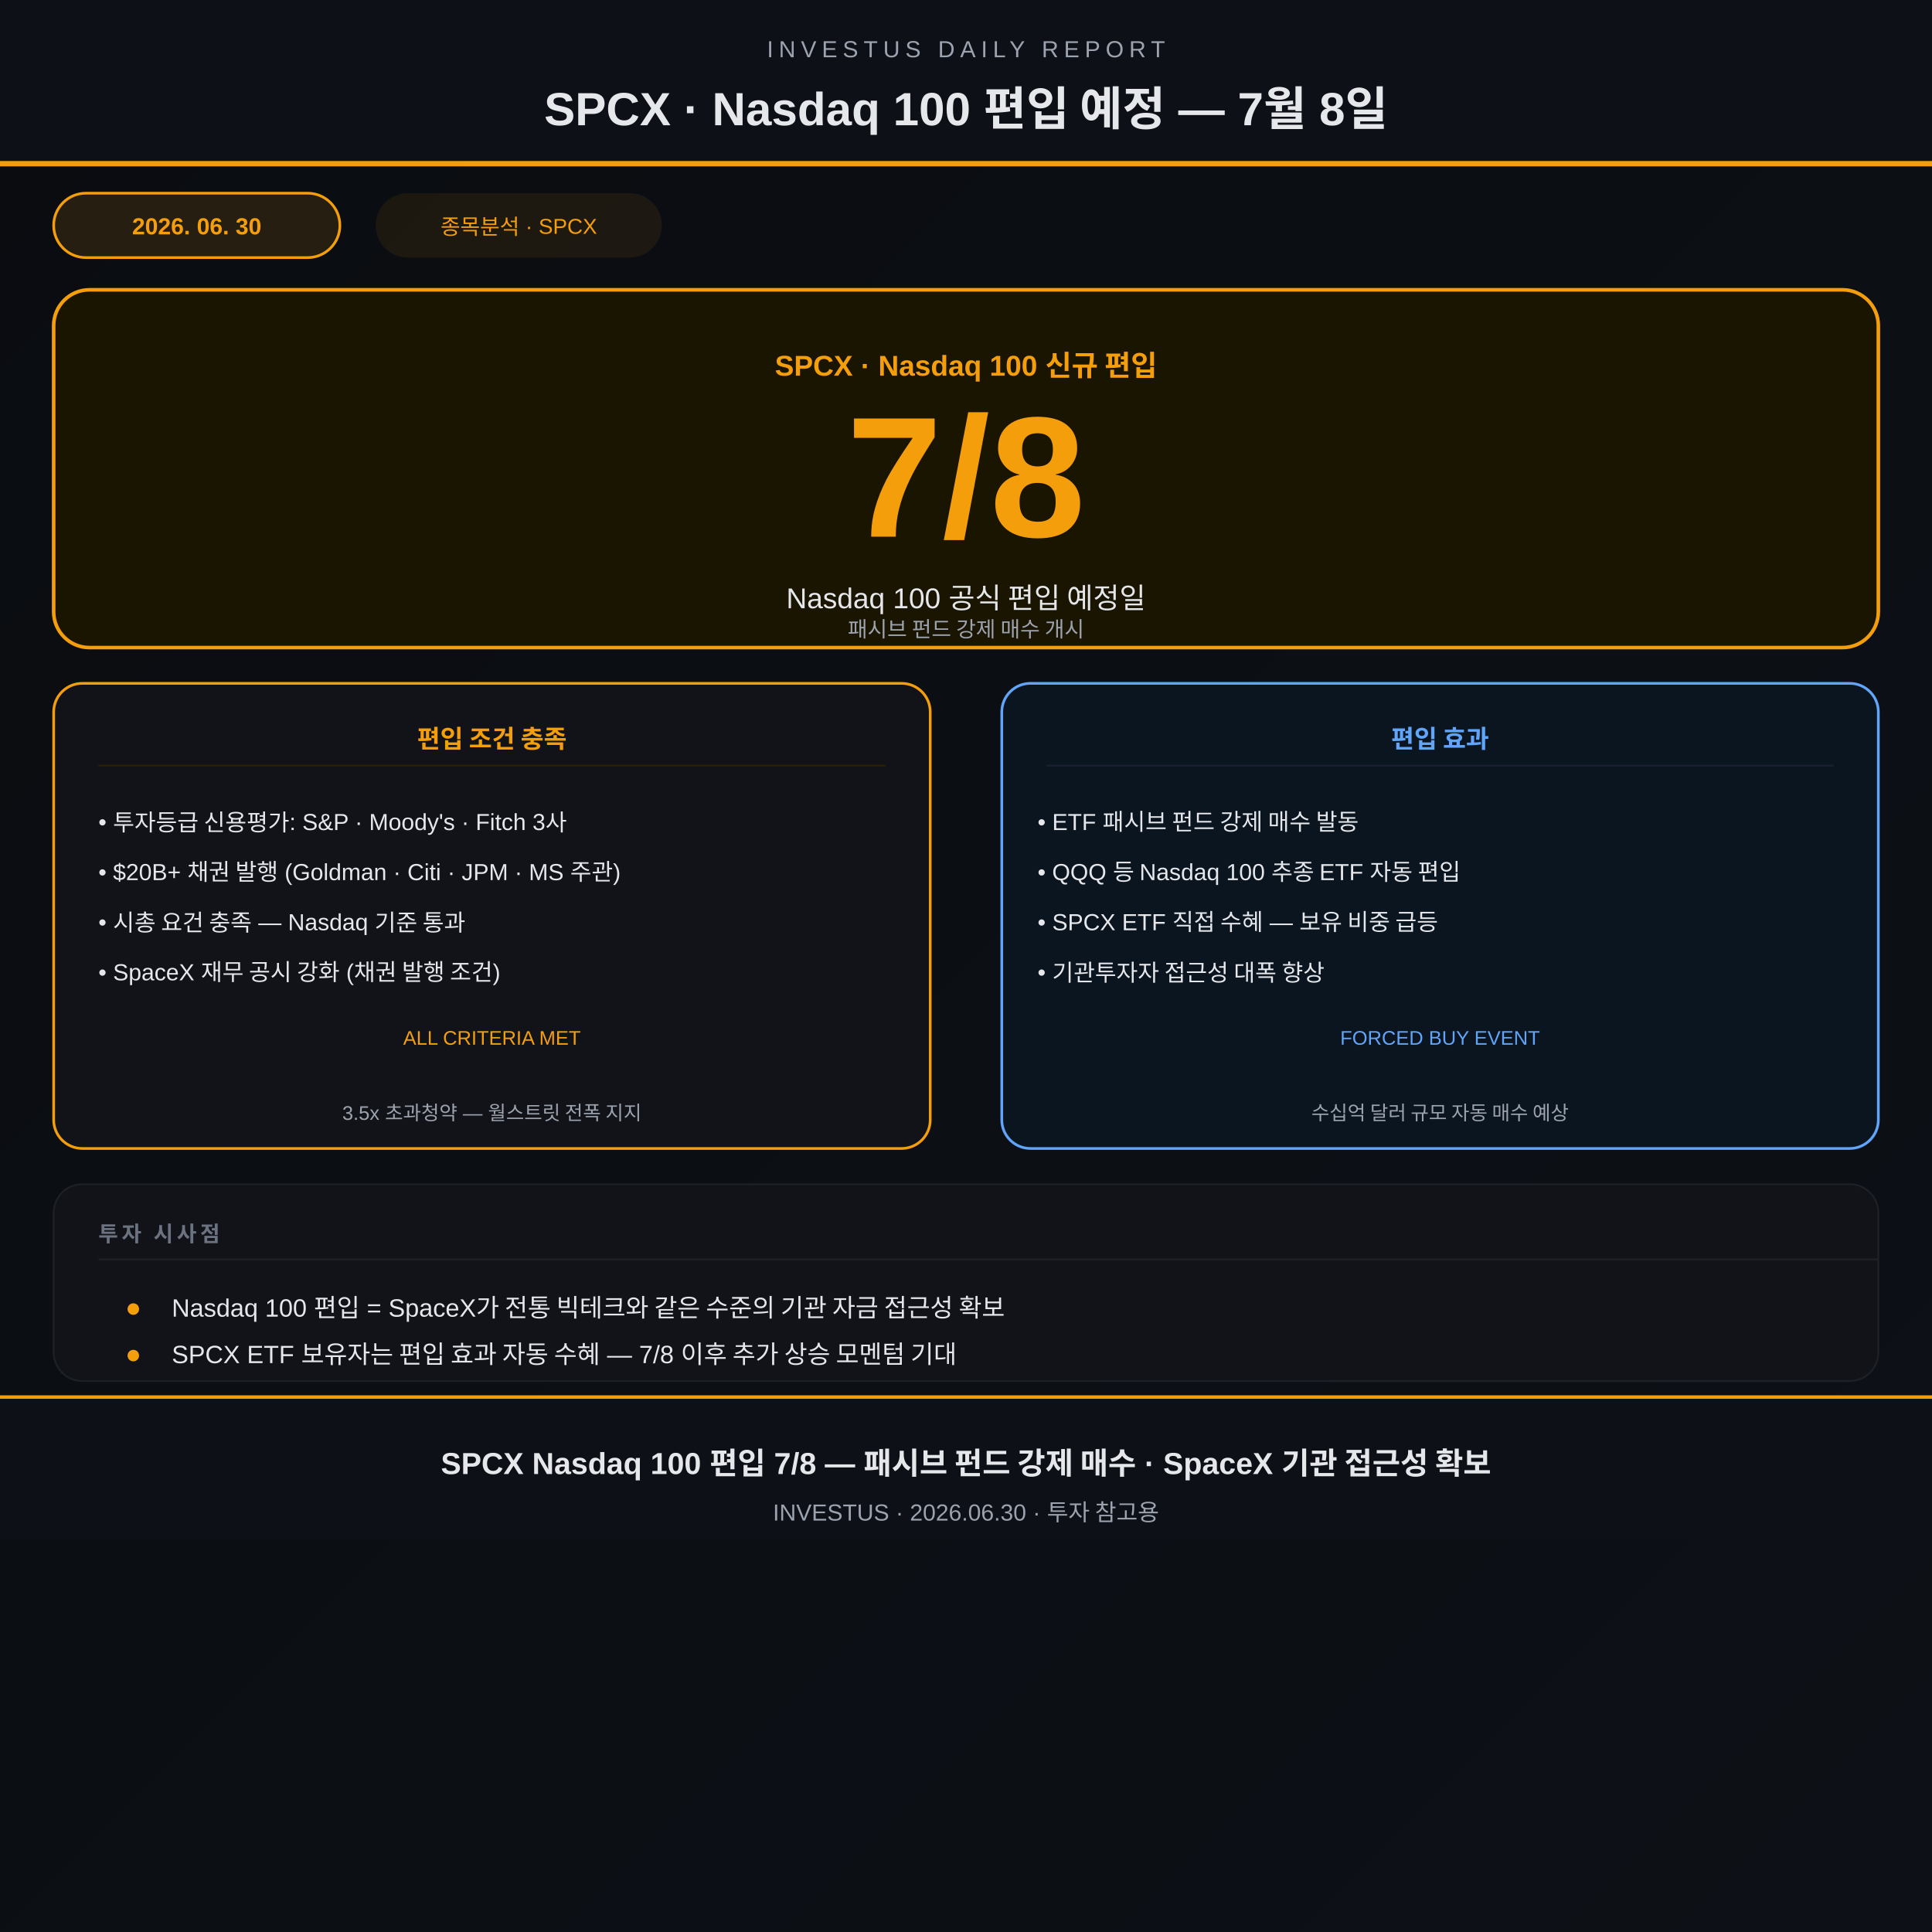
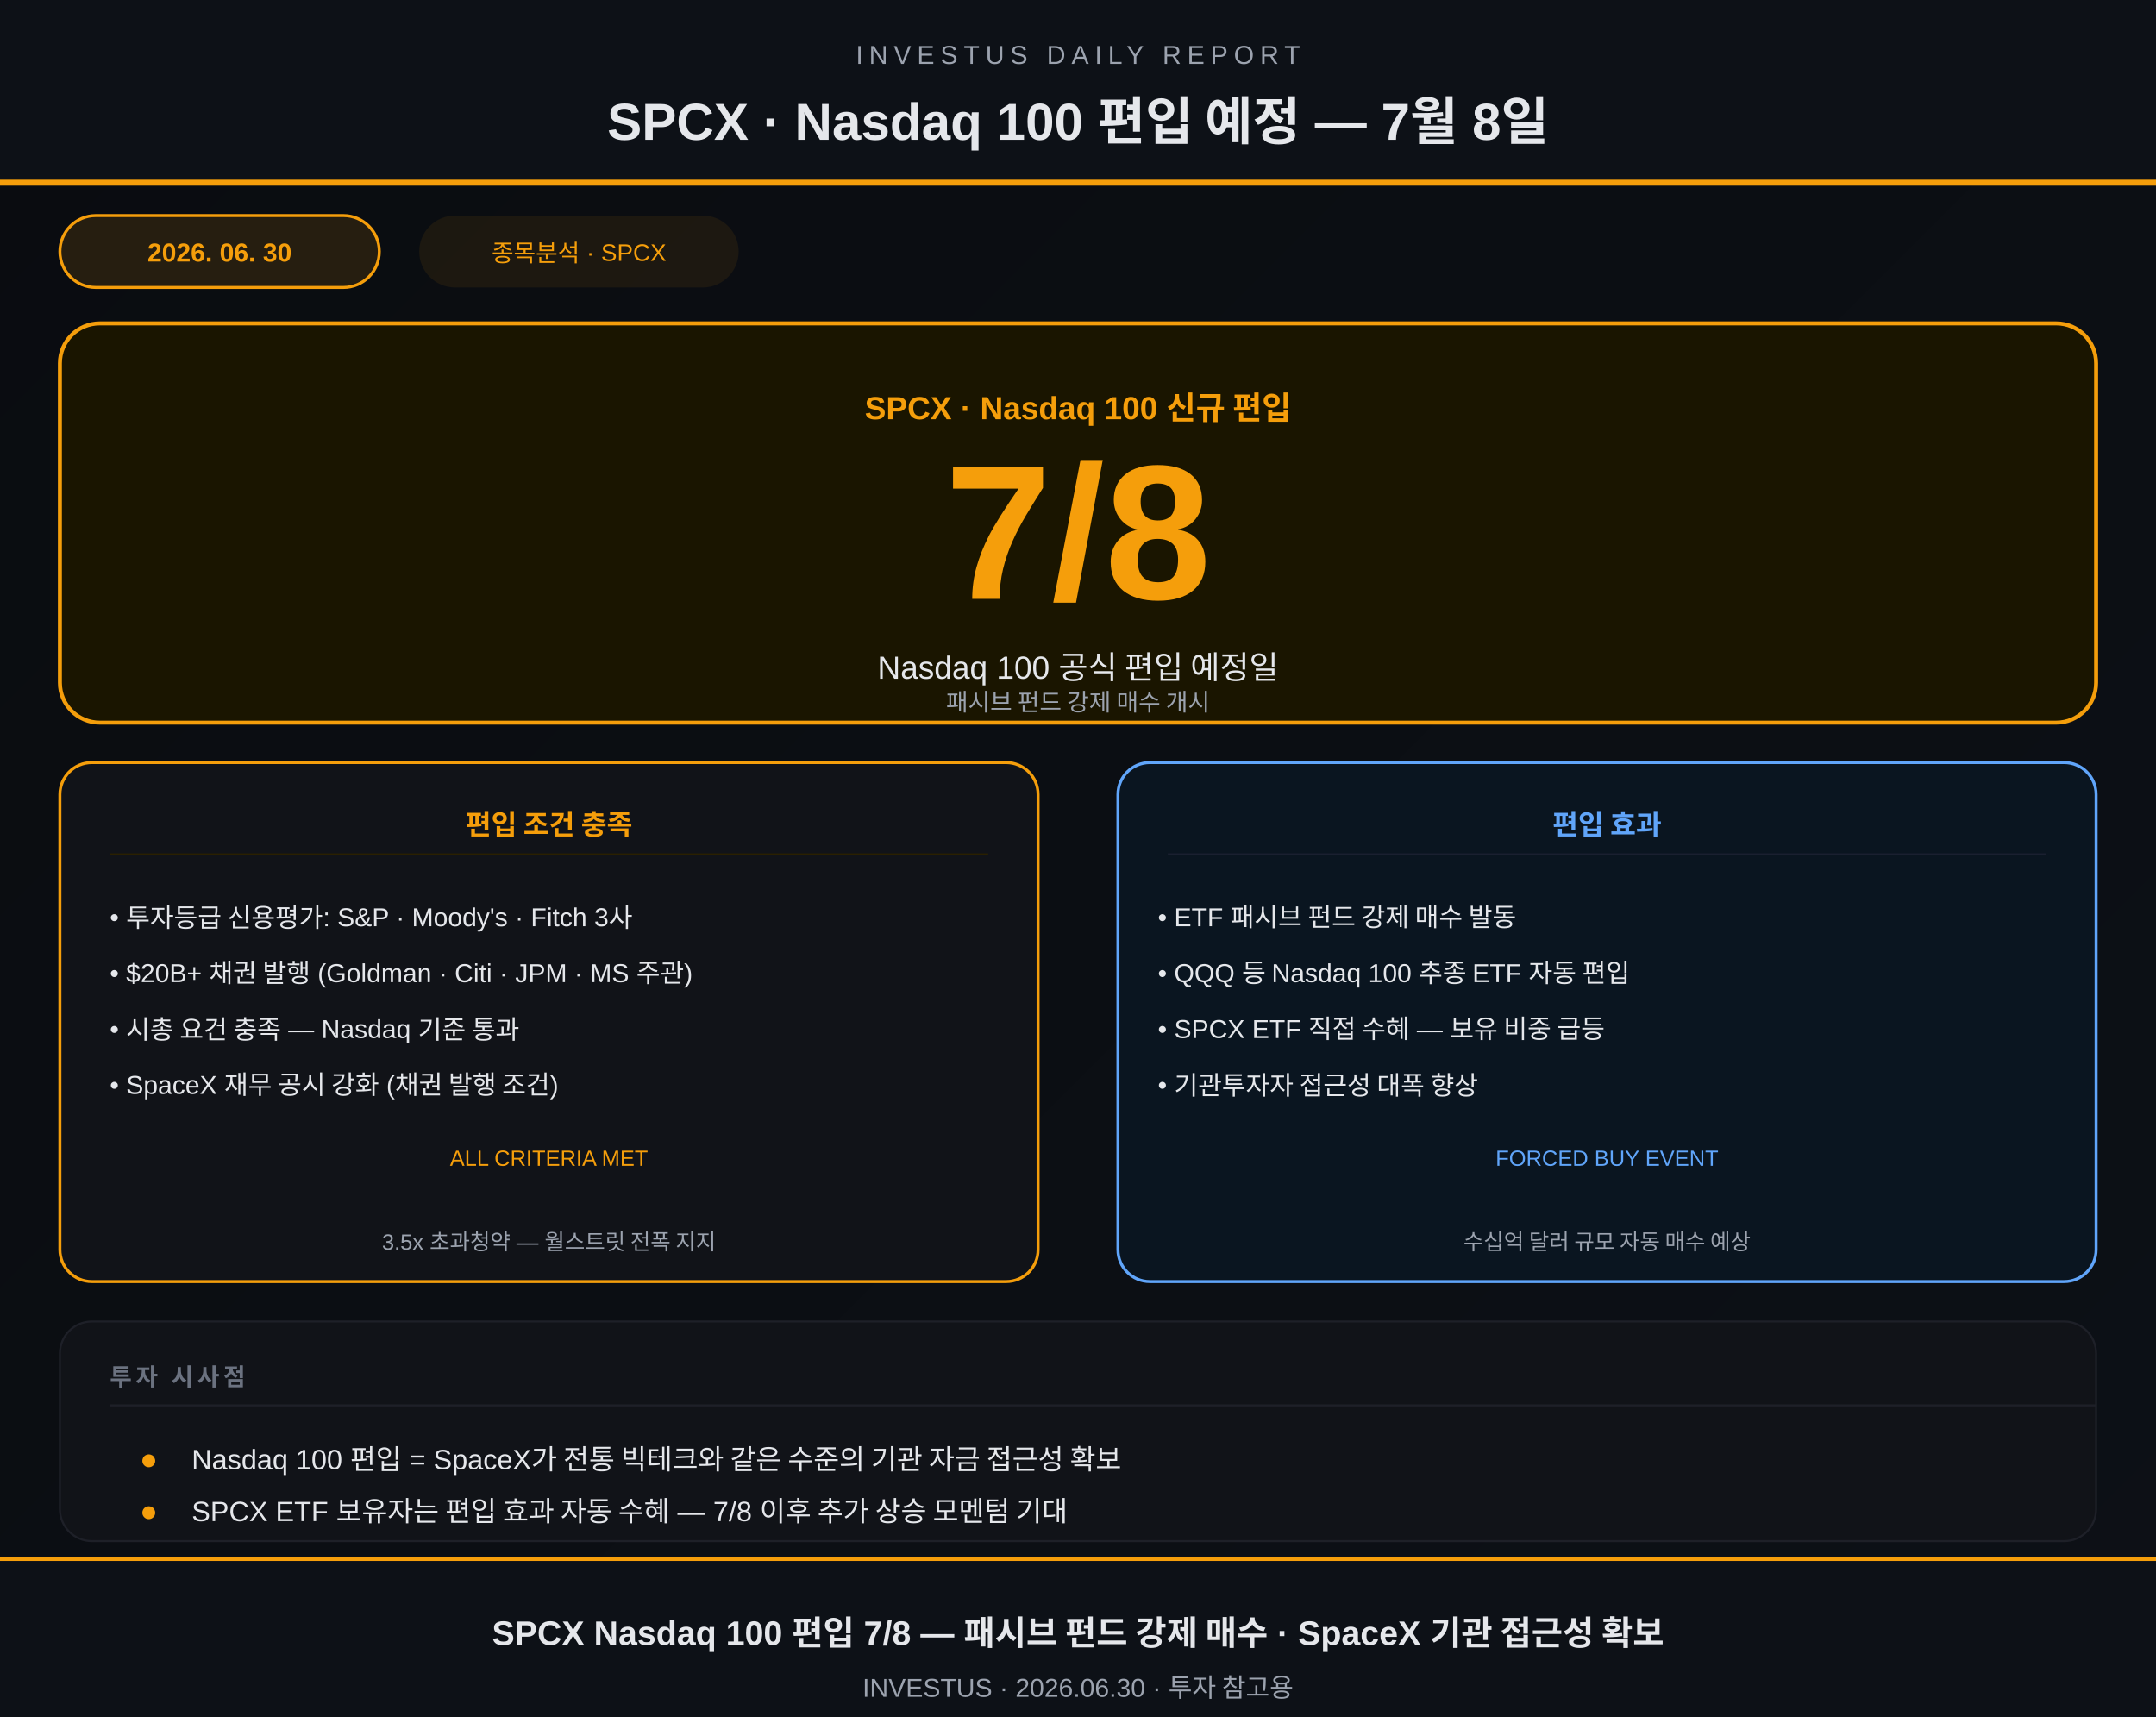
- <svg xmlns="http://www.w3.org/2000/svg" width="1080" height="1080" viewBox="0 0 1080 1080">
+ <svg xmlns="http://www.w3.org/2000/svg" width="1080" height="860" viewBox="0 0 1080 860">
  <defs>
    <linearGradient id="bg" x1="0%" y1="0%" x2="100%" y2="100%">
      <stop offset="0%" style="stop-color:#0a0c10" />
      <stop offset="100%" style="stop-color:#0d1117" />
    </linearGradient>
  </defs>
  <rect width="1080" height="1080" fill="url(#bg)" />
  <rect width="1080" height="90" fill="#0d1117" />
  <text x="540" y="32" font-family="Arial,sans-serif" font-size="13" fill="#9ca3af" text-anchor="middle" letter-spacing="3">INVESTUS DAILY REPORT</text>
  <text x="540" y="70" font-family="Arial,sans-serif" font-size="26" font-weight="bold" fill="#e5e7eb" text-anchor="middle">SPCX · Nasdaq 100 편입 예정 — 7월 8일</text>
  <rect y="90" width="1080" height="3" fill="#f59e0b" />
  <rect x="30" y="108" width="160" height="36" rx="18" fill="rgba(245,158,11,0.12)" stroke="#f59e0b" stroke-width="1.5" />
  <text x="110" y="131" font-family="Arial,sans-serif" font-size="13" font-weight="bold" fill="#f59e0b" text-anchor="middle">2026. 06. 30</text>
  <rect x="210" y="108" width="160" height="36" rx="18" fill="rgba(245,158,11,0.08)" />
  <text x="290" y="131" font-family="Arial,sans-serif" font-size="12" fill="#f59e0b" text-anchor="middle">종목분석 · SPCX</text>
  <rect x="30" y="162" width="1020" height="200" rx="20" fill="#1a1500" stroke="#f59e0b" stroke-width="2" />
  <text x="540" y="210" font-family="Arial,sans-serif" font-size="16" fill="#f59e0b" font-weight="bold" text-anchor="middle">SPCX · Nasdaq 100 신규 편입</text>
  <text x="540" y="300" font-family="Arial,sans-serif" font-size="96" font-weight="bold" fill="#f59e0b" text-anchor="middle">7/8</text>
  <text x="540" y="340" font-family="Arial,sans-serif" font-size="16" fill="#e5e7eb" text-anchor="middle">Nasdaq 100 공식 편입 예정일</text>
  <text x="540" y="356" font-family="Arial,sans-serif" font-size="12" fill="#9ca3af" text-anchor="middle">패시브 펀드 강제 매수 개시</text>
  <rect x="30" y="382" width="490" height="260" rx="16" fill="#111318" stroke="#f59e0b" stroke-width="1.5" />
  <text x="275" y="418" font-family="Arial,sans-serif" font-size="14" fill="#f59e0b" font-weight="bold" text-anchor="middle">편입 조건 충족</text>
  <line x1="55" y1="428" x2="495" y2="428" stroke="#2a2000" stroke-width="1" />
  <text x="55" y="464" font-family="Arial,sans-serif" font-size="13" fill="#e5e7eb">• 투자등급 신용평가: S&amp;P · Moody's · Fitch 3사</text>
  <text x="55" y="492" font-family="Arial,sans-serif" font-size="13" fill="#e5e7eb">• $20B+ 채권 발행 (Goldman · Citi · JPM · MS 주관)</text>
  <text x="55" y="520" font-family="Arial,sans-serif" font-size="13" fill="#e5e7eb">• 시총 요건 충족 — Nasdaq 기준 통과</text>
  <text x="55" y="548" font-family="Arial,sans-serif" font-size="13" fill="#e5e7eb">• SpaceX 재무 공시 강화 (채권 발행 조건)</text>
  <text x="275" y="584" font-family="Arial,sans-serif" font-size="11" fill="#f59e0b" text-anchor="middle">ALL CRITERIA MET</text>
  <text x="275" y="626" font-family="Arial,sans-serif" font-size="11" fill="#9ca3af" text-anchor="middle">3.5x 초과청약 — 월스트릿 전폭 지지</text>
  <rect x="560" y="382" width="490" height="260" rx="16" fill="#0a1520" stroke="#60a5fa" stroke-width="1.5" />
  <text x="805" y="418" font-family="Arial,sans-serif" font-size="14" fill="#60a5fa" font-weight="bold" text-anchor="middle">편입 효과</text>
  <line x1="585" y1="428" x2="1025" y2="428" stroke="#1a2030" stroke-width="1" />
  <text x="580" y="464" font-family="Arial,sans-serif" font-size="13" fill="#e5e7eb">• ETF 패시브 펀드 강제 매수 발동</text>
  <text x="580" y="492" font-family="Arial,sans-serif" font-size="13" fill="#e5e7eb">• QQQ 등 Nasdaq 100 추종 ETF 자동 편입</text>
  <text x="580" y="520" font-family="Arial,sans-serif" font-size="13" fill="#e5e7eb">• SPCX ETF 직접 수혜 — 보유 비중 급등</text>
  <text x="580" y="548" font-family="Arial,sans-serif" font-size="13" fill="#e5e7eb">• 기관투자자 접근성 대폭 향상</text>
  <text x="805" y="584" font-family="Arial,sans-serif" font-size="11" fill="#60a5fa" text-anchor="middle">FORCED BUY EVENT</text>
  <text x="805" y="626" font-family="Arial,sans-serif" font-size="11" fill="#9ca3af" text-anchor="middle">수십억 달러 규모 자동 매수 예상</text>
  <rect x="30" y="662" width="1020" height="110" rx="16" fill="#111318" stroke="#1e2028" stroke-width="1" />
  <text x="55" y="694" font-family="Arial,sans-serif" font-size="12" fill="#6b7280" font-weight="bold" letter-spacing="2">투자 시사점</text>
  <line x1="55" y1="704" x2="1050" y2="704" stroke="#1e2028" stroke-width="1" />
  <text x="70" y="736" font-family="Arial,sans-serif" font-size="15" fill="#f59e0b">●</text>
  <text x="96" y="736" font-family="Arial,sans-serif" font-size="14" fill="#e5e7eb">Nasdaq 100 편입 = SpaceX가 전통 빅테크와 같은 수준의 기관 자금 접근성 확보</text>
  <text x="70" y="762" font-family="Arial,sans-serif" font-size="15" fill="#f59e0b">●</text>
  <text x="96" y="762" font-family="Arial,sans-serif" font-size="14" fill="#e5e7eb">SPCX ETF 보유자는 편입 효과 자동 수혜 — 7/8 이후 추가 상승 모멘텀 기대</text>
  <rect y="780" width="1080" height="2" fill="#f59e0b" />
  <rect y="782" width="1080" height="78" fill="#0d1117" />
  <text x="540" y="824" font-family="Arial,sans-serif" font-size="17" font-weight="bold" fill="#e5e7eb" text-anchor="middle">SPCX Nasdaq 100 편입 7/8 — 패시브 펀드 강제 매수 · SpaceX 기관 접근성 확보</text>
  <text x="540" y="850" font-family="Arial,sans-serif" font-size="13" fill="#9ca3af" text-anchor="middle">INVESTUS · 2026.06.30 · 투자 참고용</text>
</svg>
